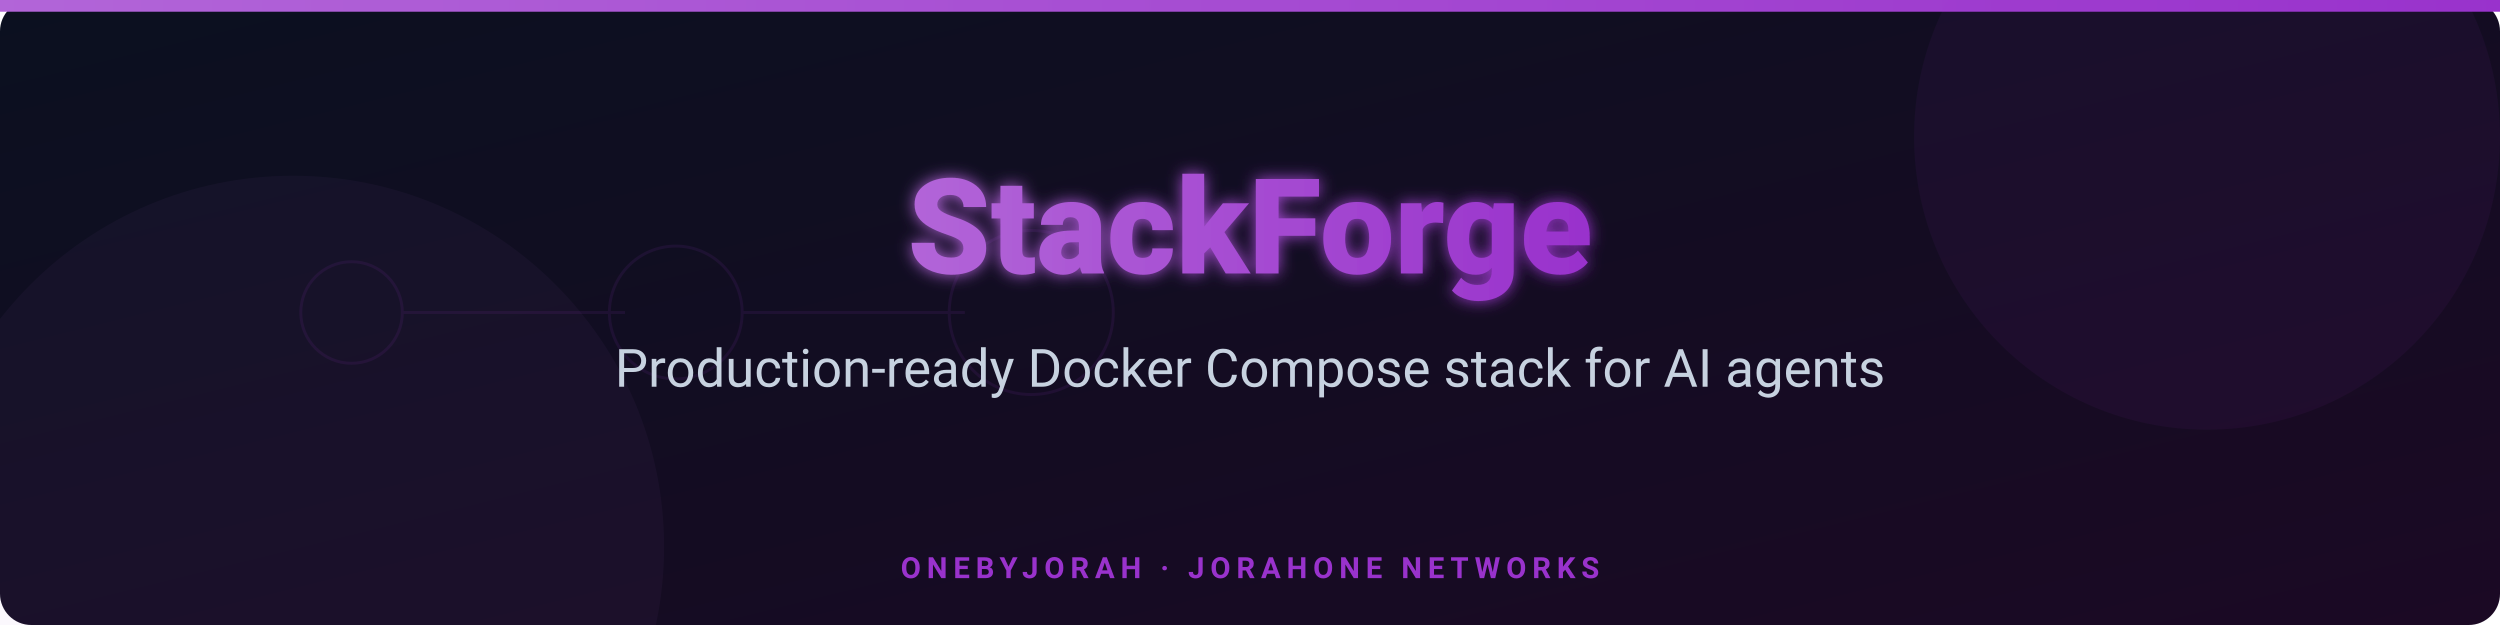
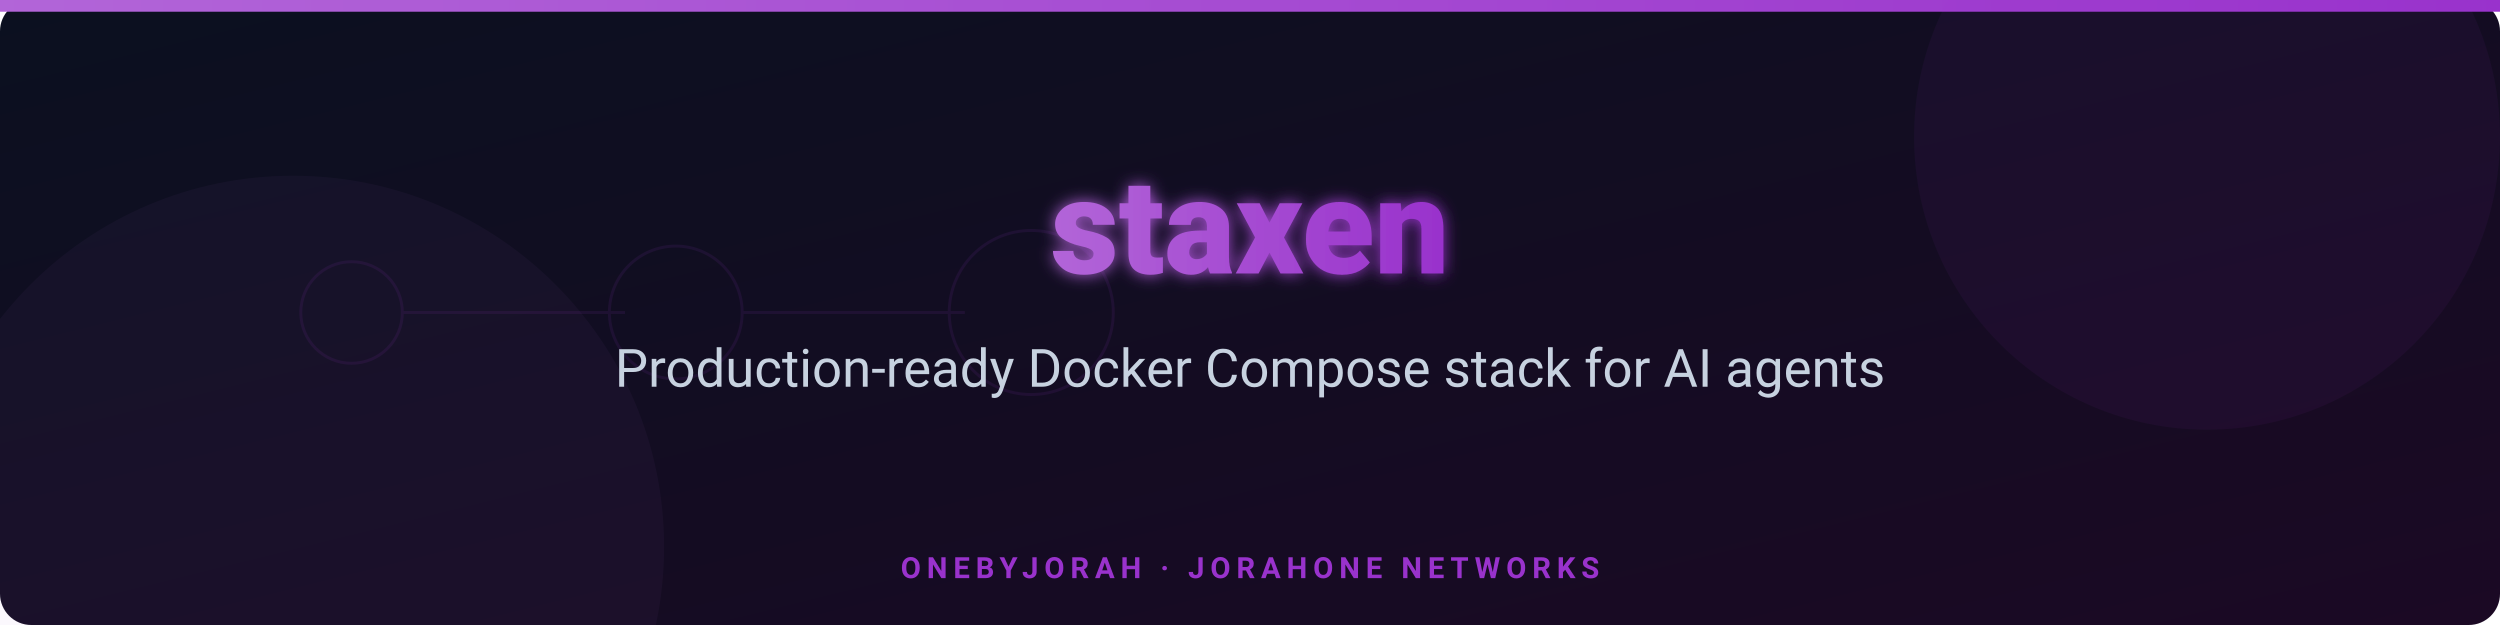
- <svg xmlns="http://www.w3.org/2000/svg" viewBox="0 0 1280 320" width="1280" height="320" role="img" aria-label="StackForge">
+ <svg xmlns="http://www.w3.org/2000/svg" viewBox="0 0 1280 320" width="1280" height="320" role="img" aria-label="staxen">
  <defs>
    <linearGradient id="bg" x1="0%" y1="0%" x2="100%" y2="100%">
      <stop offset="0%" stop-color="#0b1020" />
      <stop offset="100%" stop-color="#1b0924" />
    </linearGradient>
    <linearGradient id="accent" x1="0%" y1="0%" x2="100%" y2="0%">
      <stop offset="0%" stop-color="#b265d8" />
      <stop offset="100%" stop-color="#9932cc" />
    </linearGradient>
    <filter id="glow" x="-20%" y="-20%" width="140%" height="140%">
      <feGaussianBlur stdDeviation="4" result="b" />
      <feComposite in="SourceGraphic" in2="b" operator="over" />
    </filter>
  </defs>
  <rect width="1280" height="320" rx="16" fill="url(#bg)" />
  <rect x="0" y="0" width="1280" height="6" fill="url(#accent)" />
  <circle cx="1130" cy="70" r="150" fill="#9932cc" opacity="0.06" />
  <circle cx="150" cy="280" r="190" fill="#b265d8" opacity="0.05" />
  <g opacity="0.10" stroke="#9932cc" stroke-width="1.5" fill="none">
    <circle cx="180" cy="160" r="26" />
    <line x1="206" y1="160" x2="320" y2="160" />
    <circle cx="346" cy="160" r="34" />
    <line x1="380" y1="160" x2="494" y2="160" />
    <circle cx="528" cy="160" r="42" />
  </g>
-   <text x="640" y="140" font-family="-apple-system,BlinkMacSystemFont,Segoe UI,Roboto,Helvetica,Arial,sans-serif" font-size="68" font-weight="800" fill="url(#accent)" text-anchor="middle" filter="url(#glow)">StackForge</text>
+   <text x="640" y="140" font-family="-apple-system,BlinkMacSystemFont,Segoe UI,Roboto,Helvetica,Arial,sans-serif" font-size="68" font-weight="800" fill="url(#accent)" text-anchor="middle" filter="url(#glow)">staxen</text>
  <text x="640" y="198" font-family="-apple-system,BlinkMacSystemFont,Segoe UI,Roboto,Helvetica,Arial,sans-serif" font-size="27" fill="#c7d2e0" text-anchor="middle">Production-ready Docker Compose stack for AI agents</text>
  <text x="640" y="252" font-family="-apple-system,BlinkMacSystemFont,Segoe UI,Roboto,Helvetica,Arial,sans-serif" font-size="18" fill="#b265d8" opacity="0.85" text-anchor="middle" />
  <text x="640" y="296" font-family="-apple-system,BlinkMacSystemFont,Segoe UI,Roboto,Helvetica,Arial,sans-serif" font-size="15" font-weight="600" fill="#9932cc" letter-spacing="3" text-anchor="middle">ONEBYJORAH  ·  JORAHONE NETWORKS</text>
</svg>
